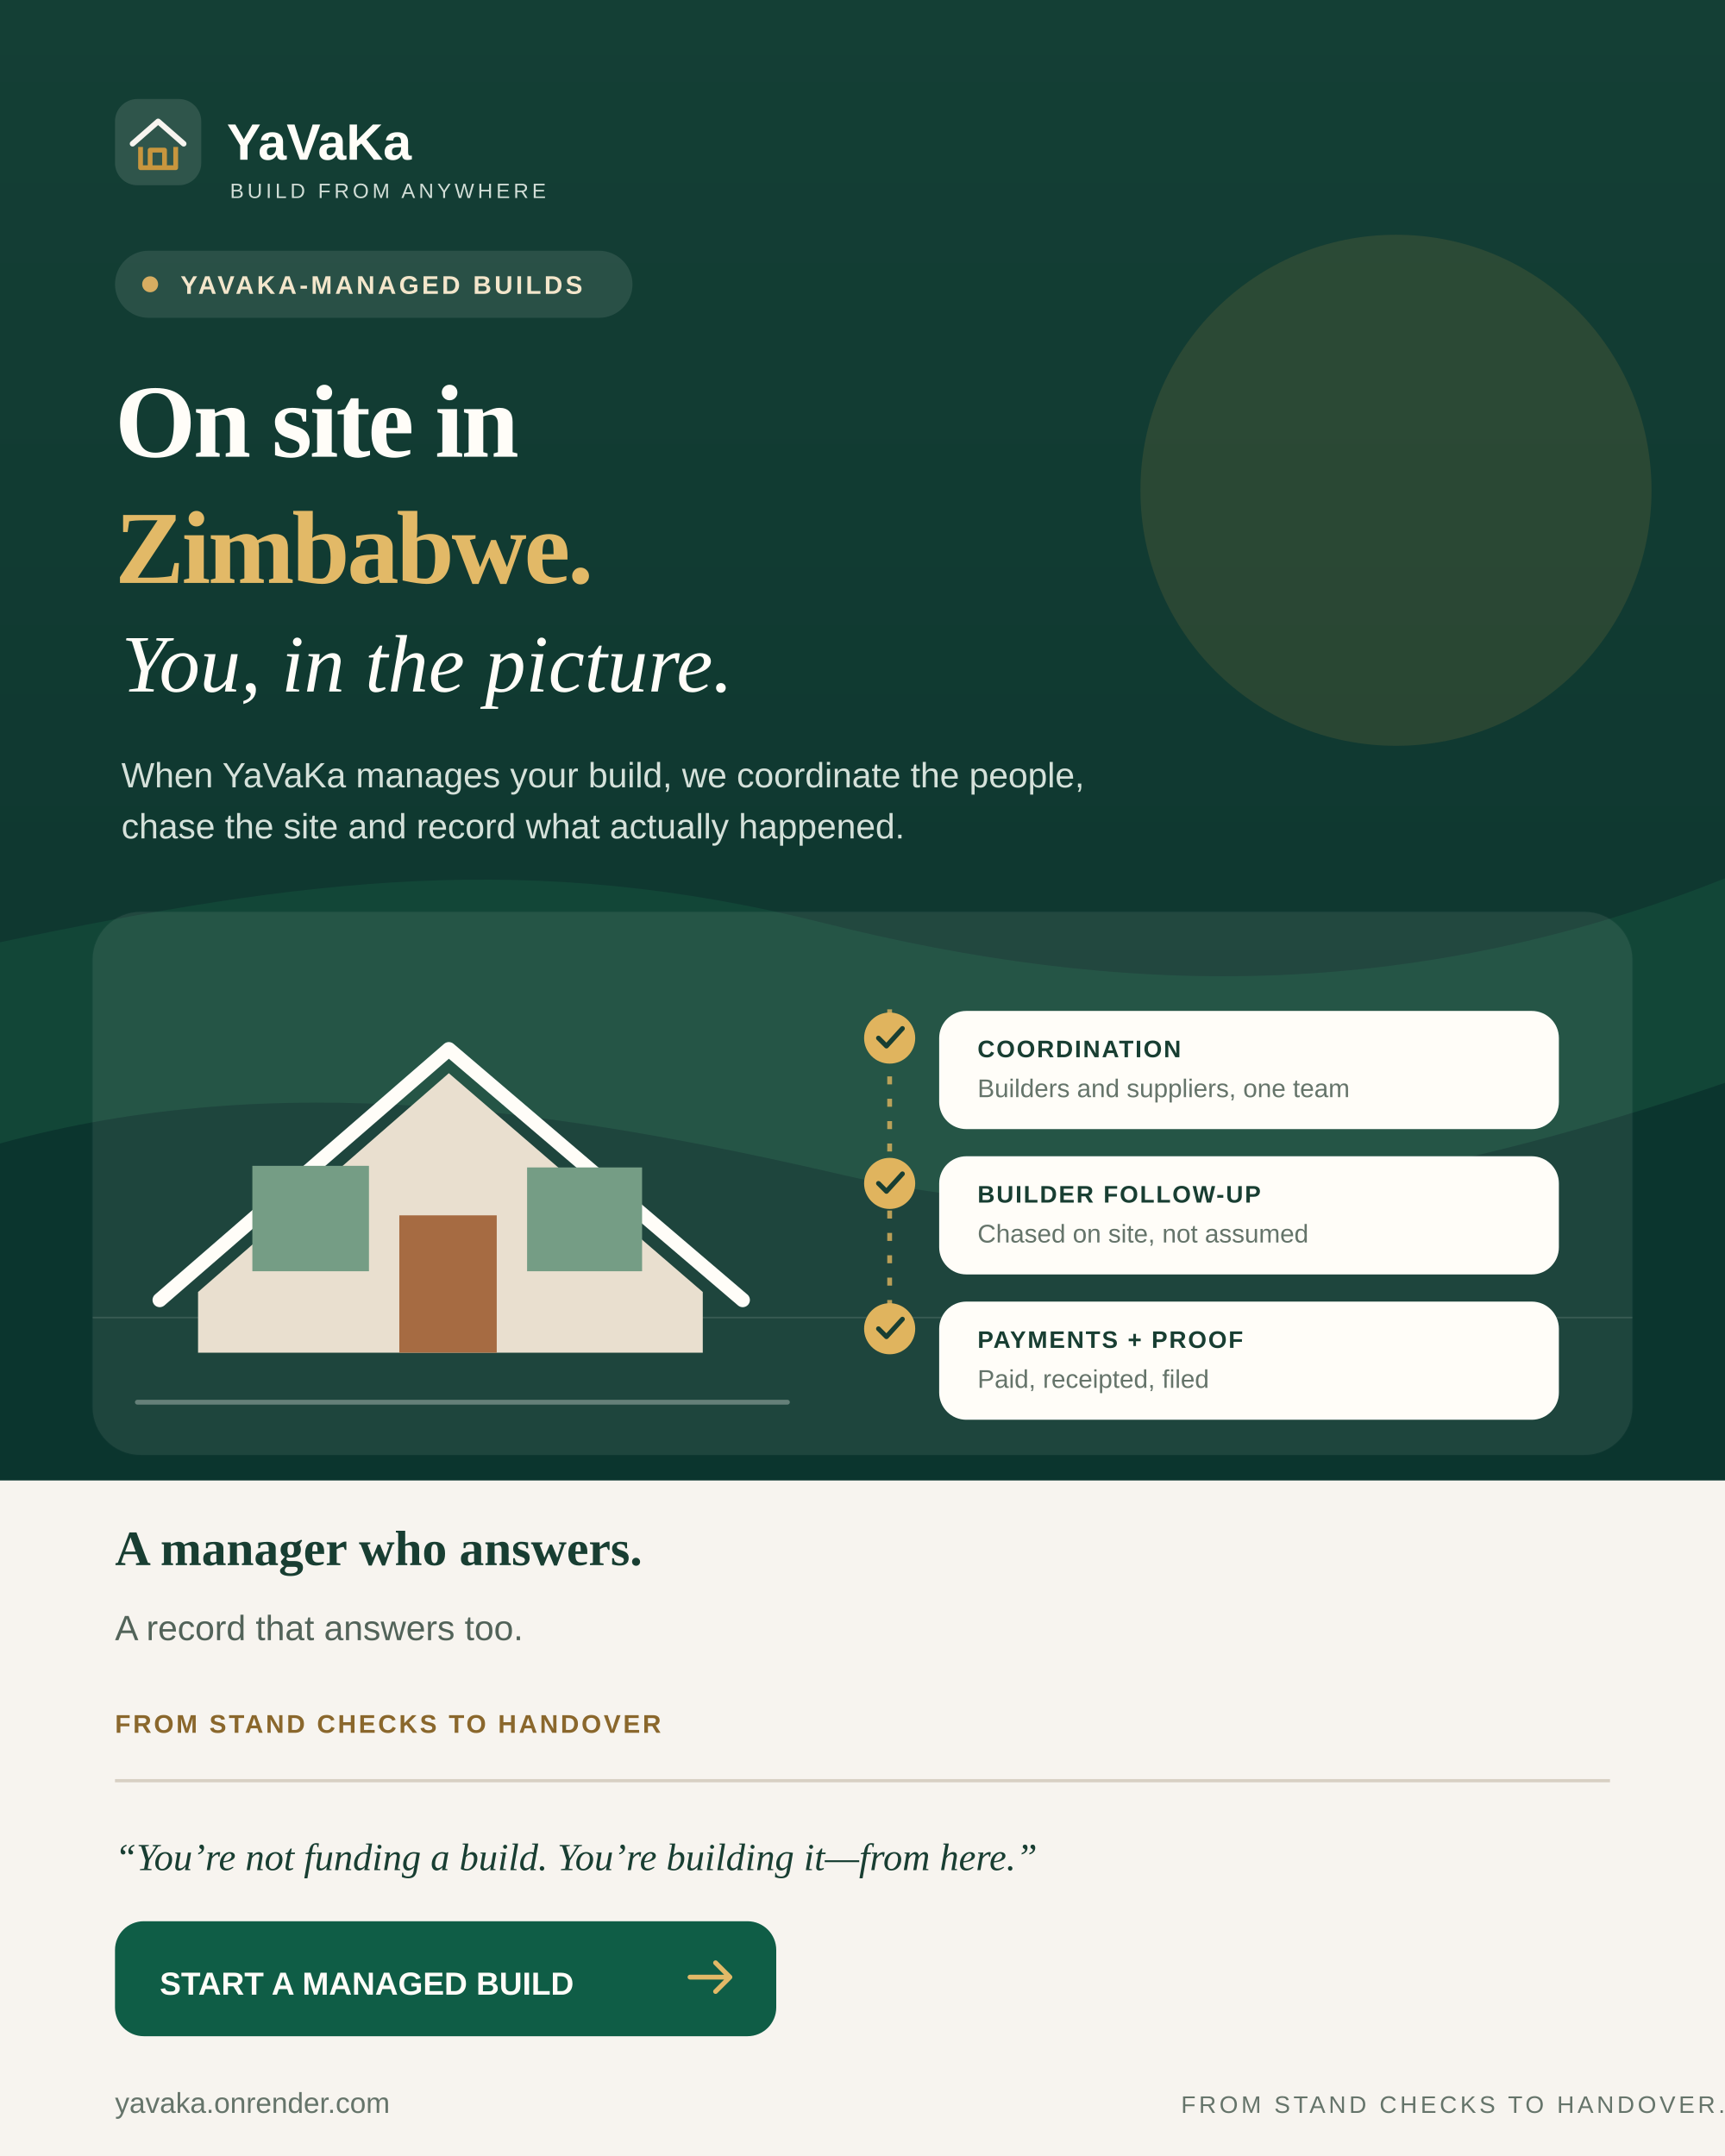
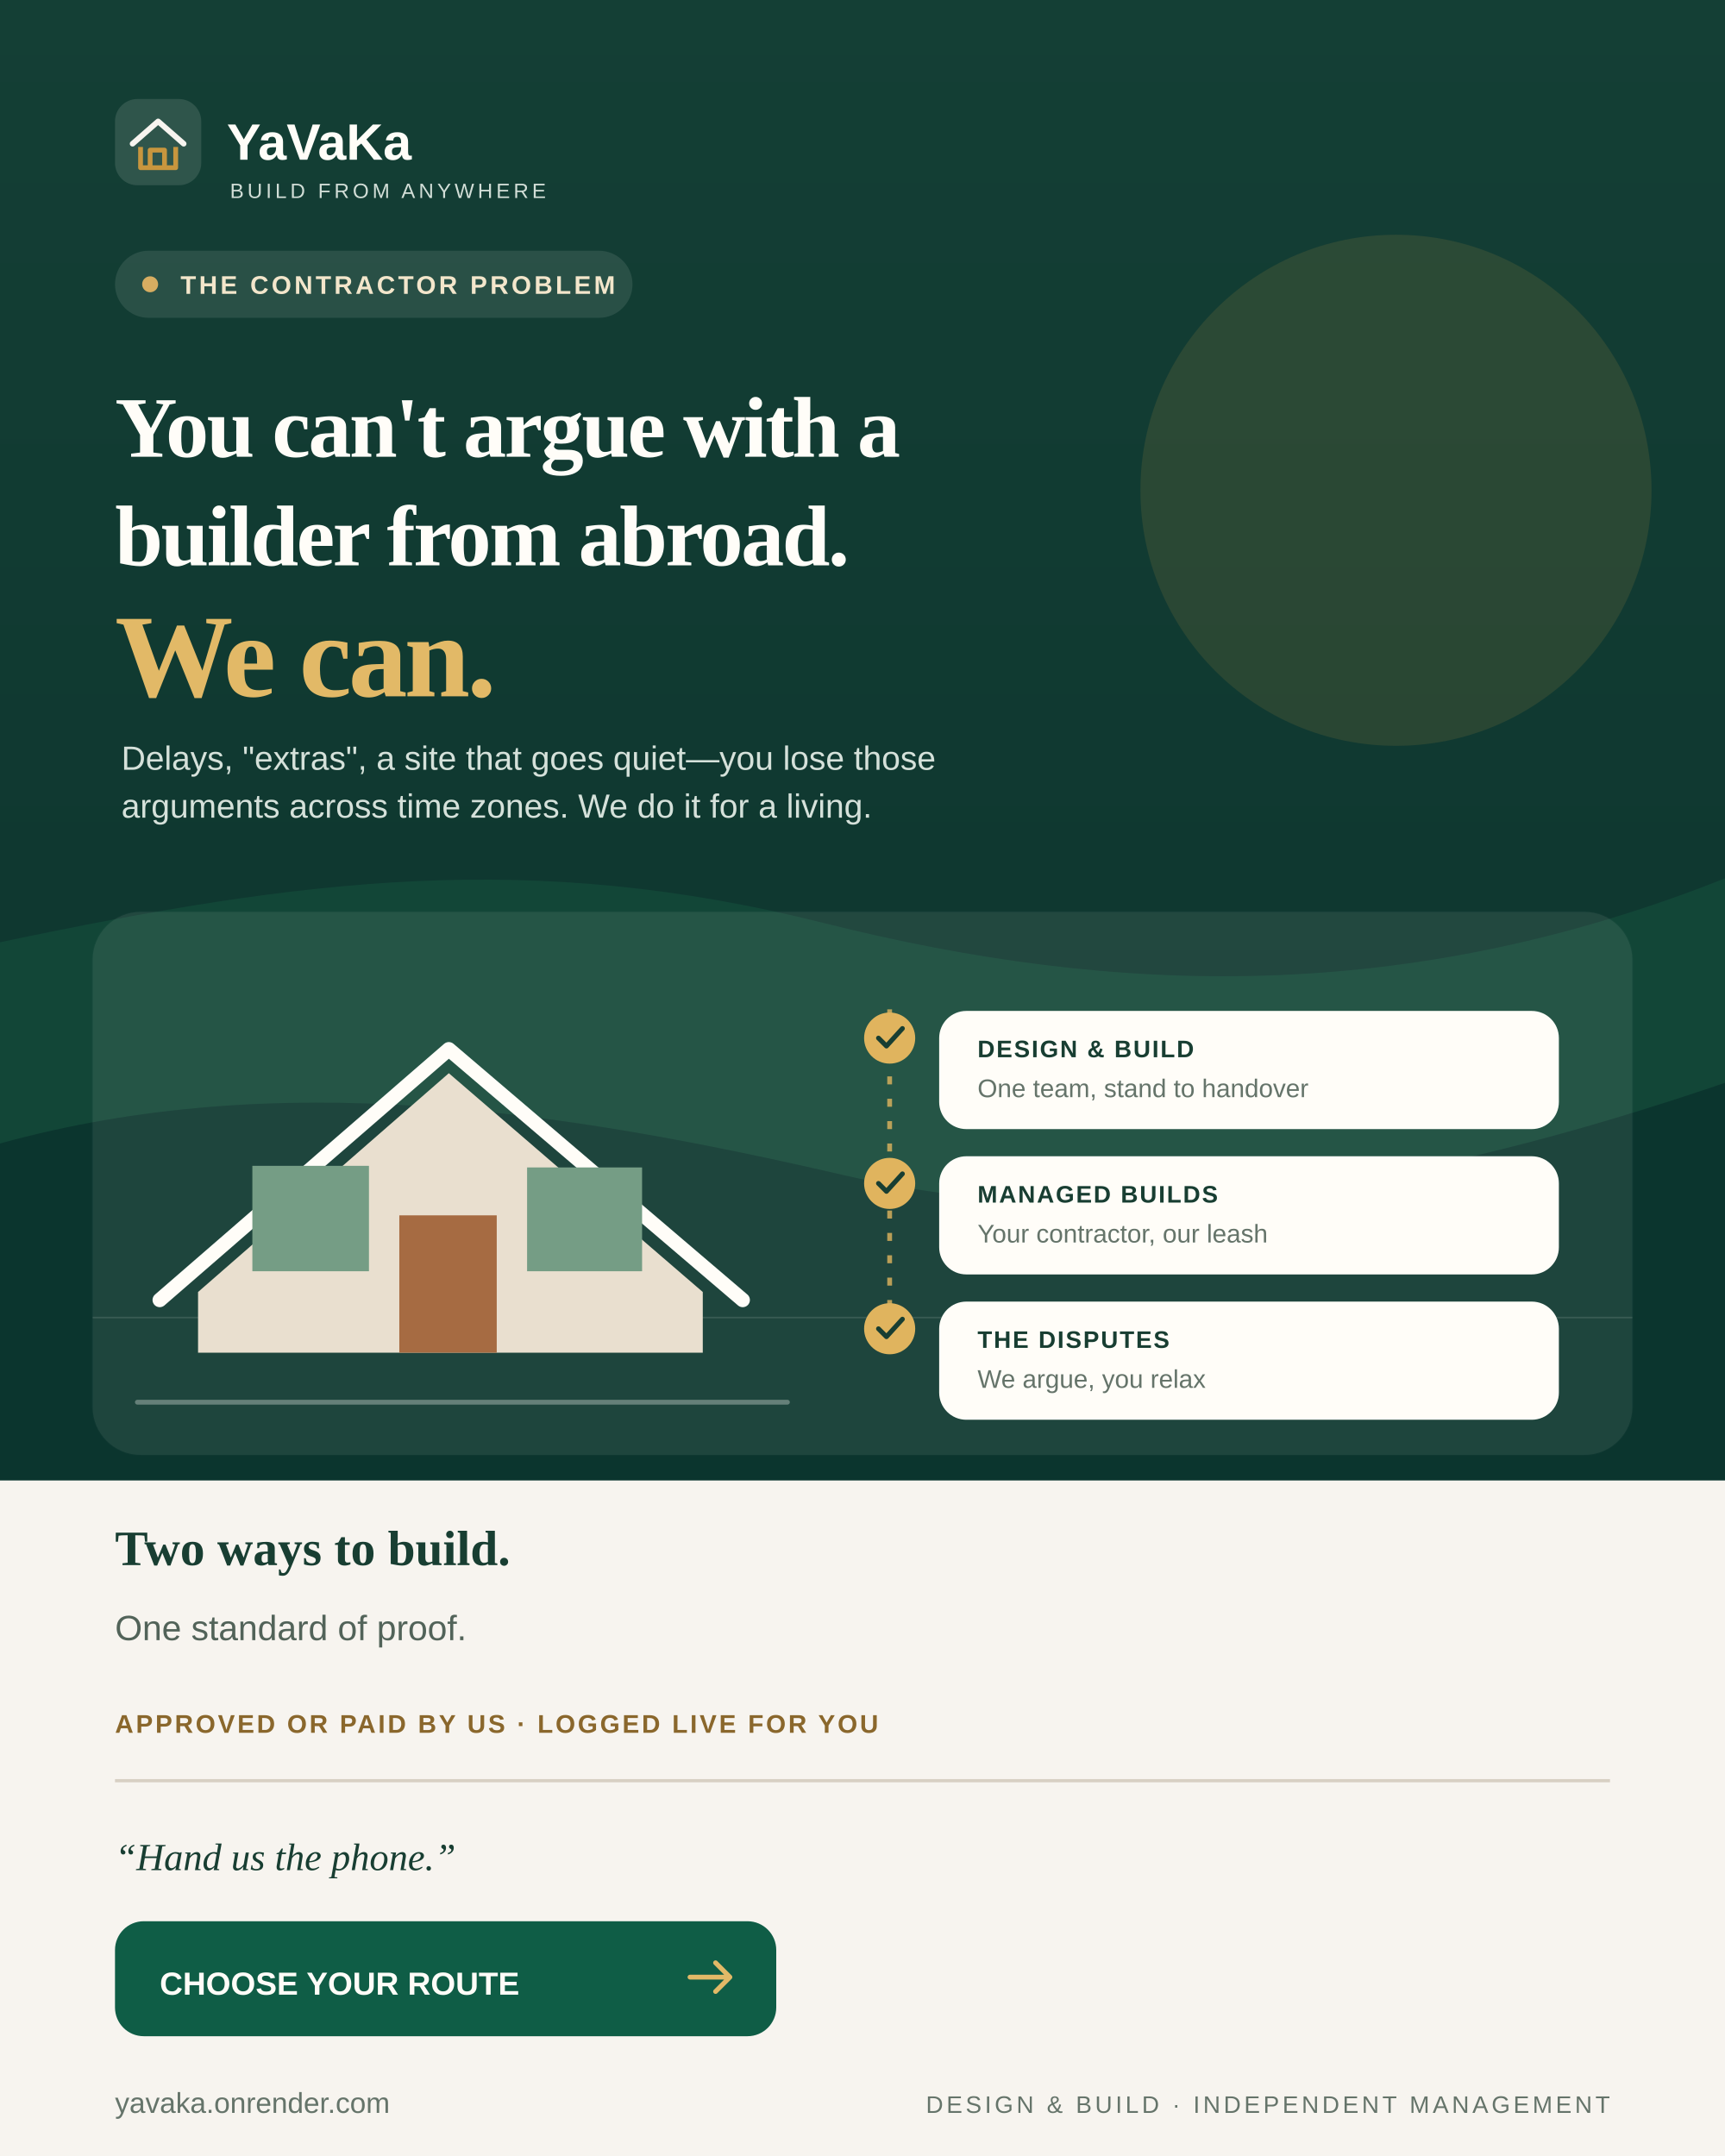
<svg xmlns="http://www.w3.org/2000/svg" width="1080" height="1350" viewBox="0 0 1080 1350" role="img" aria-labelledby="title desc">
  <defs>
    <linearGradient id="night" x1="0" y1="0" x2="0" y2="1">
      <stop offset="0" stop-color="#143f35" />
      <stop offset="1" stop-color="#082e29" />
    </linearGradient>
    <linearGradient id="ground" x1="0" y1="0" x2="1" y2="0">
      <stop offset="0" stop-color="#c8963e" />
      <stop offset="1" stop-color="#e0b45e" />
    </linearGradient>
  </defs>
  <rect width="1080" height="1350" fill="url(#night)" />
  <circle cx="874" cy="307" r="160" fill="#c8963e" opacity=".14" />
  <path d="M0 590c190-40 333-58 516-12s365 51 564-28v239H0Z" fill="#124637" />
  <path d="M0 716c174-48 352-21 529 20s367 5 551-58v294H0Z" fill="#0b352e" />
  <path d="M0 927h1080v423H0Z" fill="#f7f4ef" />
  <g transform="translate(72 62)">
    <rect width="54" height="54" rx="14" fill="#fffdf8" opacity=".12" />
    <path d="m11 28 16-14 16 14" fill="none" stroke="#f7f4ef" stroke-width="3.5" stroke-linecap="round" stroke-linejoin="round" />
    <path d="M16 30v13h22V30M22 43V32h9v11" fill="none" stroke="#c8963e" stroke-width="3" stroke-linejoin="round" />
    <text x="70" y="38" fill="#fffdf8" font-family="Arial, Helvetica, sans-serif" font-size="32" font-weight="700">YaVaKa</text>
    <text x="72" y="62" fill="#d2ded7" font-family="Arial, Helvetica, sans-serif" font-size="13" letter-spacing="2.2">BUILD FROM ANYWHERE</text>
  </g>
  <g transform="translate(72 157)">
    <rect width="324" height="42" rx="21" fill="#fffdf8" opacity=".1" />
    <circle cx="22" cy="21" r="5" fill="#d7ad61" />
-     <text x="41" y="27" fill="#f3e6cb" font-family="Arial, Helvetica, sans-serif" font-size="16" font-weight="700" letter-spacing="1.8">YAVAKA-MANAGED BUILDS</text>
+     <text x="41" y="27" fill="#f3e6cb" font-family="Arial, Helvetica, sans-serif" font-size="16" font-weight="700" letter-spacing="1.8">THE CONTRACTOR PROBLEM</text>
  </g>
-   <text x="72" y="286" fill="#fffdf8" font-family="Georgia, 'Times New Roman', serif" font-size="65" font-weight="700" letter-spacing="-1.6">
-     <tspan x="72" dy="0">On site in</tspan>
-     <tspan x="72" dy="79" fill="#e2b967">Zimbabwe.</tspan>
+   <text x="72" y="286" fill="#fffdf8" font-family="Georgia, 'Times New Roman', serif" font-size="54" font-weight="700" letter-spacing="-1.3">
+     <tspan x="72" dy="0">You can't argue with a</tspan>
+     <tspan x="72" dy="68">builder from abroad.</tspan>
  </text>
-   <text x="76" y="433" fill="#fffdf8" font-family="Georgia, 'Times New Roman', serif" font-size="51" font-style="italic">You, in the picture.</text>
-   <text x="76" y="493" fill="#d5e1da" font-family="Arial, Helvetica, sans-serif" font-size="22">
-     <tspan x="76" dy="0">When YaVaKa manages your build, we coordinate the people,</tspan>
-     <tspan x="76" dy="32">chase the site and record what actually happened.</tspan>
+   <text x="72" y="436" fill="#e2b967" font-family="Georgia, 'Times New Roman', serif" font-size="74" font-weight="700" letter-spacing="-2">We can.</text>
+   <text x="76" y="482" fill="#d5e1da" font-family="Arial, Helvetica, sans-serif" font-size="21">
+     <tspan x="76" dy="0">Delays, "extras", a site that goes quiet—you lose those</tspan>
+     <tspan x="76" dy="30">arguments across time zones. We do it for a living.</tspan>
  </text>
  <g transform="translate(58 571)">
    <rect width="964" height="340" rx="30" fill="#fffdf8" opacity=".08" stroke="#fffdf8" stroke-opacity=".18" />
    <path d="M0 254h964" stroke="#fffdf8" stroke-opacity=".12" />
    <path d="m66 238 157-137 159 137v38H66Z" fill="#e9dfcf" />
    <path d="m42 243 181-157 184 157" fill="none" stroke="#fffdf8" stroke-width="9" stroke-linecap="round" stroke-linejoin="round" />
    <path d="M100 225v-66h73v66m99 0v-65h72v65" fill="#759d85" />
    <path d="M192 276v-86h61v86" fill="#a66b42" />
    <path d="M64 278h335" stroke="url(#ground)" stroke-width="7" stroke-linecap="round" />
    <path d="M28 307h407" stroke="#fffdf8" stroke-opacity=".32" stroke-width="3" stroke-linecap="round" />
    <path d="M499 61v205" stroke="#e0b45e" stroke-width="3" stroke-dasharray="5 9" opacity=".8" />
    <g transform="translate(470 62)">
      <circle cx="29" cy="17" r="16" fill="#e0b45e" />
      <path d="m22 17 5 5 10-11" fill="none" stroke="#183e32" stroke-width="3" stroke-linecap="round" stroke-linejoin="round" />
      <rect x="60" y="0" width="388" height="74" rx="17" fill="#fffdf8" />
-       <text x="84" y="29" fill="#183e32" font-family="Arial, Helvetica, sans-serif" font-size="15" font-weight="700" letter-spacing="1">COORDINATION</text>
-       <text x="84" y="54" fill="#65746a" font-family="Arial, Helvetica, sans-serif" font-size="16">Builders and suppliers, one team</text>
+       <text x="84" y="29" fill="#183e32" font-family="Arial, Helvetica, sans-serif" font-size="15" font-weight="700" letter-spacing="1">DESIGN &amp; BUILD</text>
+       <text x="84" y="54" fill="#65746a" font-family="Arial, Helvetica, sans-serif" font-size="16">One team, stand to handover</text>
    </g>
    <g transform="translate(470 153)">
      <circle cx="29" cy="17" r="16" fill="#e0b45e" />
      <path d="m22 17 5 5 10-11" fill="none" stroke="#183e32" stroke-width="3" stroke-linecap="round" stroke-linejoin="round" />
      <rect x="60" y="0" width="388" height="74" rx="17" fill="#fffdf8" />
-       <text x="84" y="29" fill="#183e32" font-family="Arial, Helvetica, sans-serif" font-size="15" font-weight="700" letter-spacing="1">BUILDER FOLLOW-UP</text>
-       <text x="84" y="54" fill="#65746a" font-family="Arial, Helvetica, sans-serif" font-size="16">Chased on site, not assumed</text>
+       <text x="84" y="29" fill="#183e32" font-family="Arial, Helvetica, sans-serif" font-size="15" font-weight="700" letter-spacing="1">MANAGED BUILDS</text>
+       <text x="84" y="54" fill="#65746a" font-family="Arial, Helvetica, sans-serif" font-size="16">Your contractor, our leash</text>
    </g>
    <g transform="translate(470 244)">
      <circle cx="29" cy="17" r="16" fill="#e0b45e" />
      <path d="m22 17 5 5 10-11" fill="none" stroke="#183e32" stroke-width="3" stroke-linecap="round" stroke-linejoin="round" />
      <rect x="60" y="0" width="388" height="74" rx="17" fill="#fffdf8" />
-       <text x="84" y="29" fill="#183e32" font-family="Arial, Helvetica, sans-serif" font-size="15" font-weight="700" letter-spacing="1">PAYMENTS + PROOF</text>
-       <text x="84" y="54" fill="#65746a" font-family="Arial, Helvetica, sans-serif" font-size="16">Paid, receipted, filed</text>
+       <text x="84" y="29" fill="#183e32" font-family="Arial, Helvetica, sans-serif" font-size="15" font-weight="700" letter-spacing="1">THE DISPUTES</text>
+       <text x="84" y="54" fill="#65746a" font-family="Arial, Helvetica, sans-serif" font-size="16">We argue, you relax</text>
    </g>
  </g>
  <g transform="translate(72 980)">
-     <text x="0" y="0" fill="#183e32" font-family="Georgia, 'Times New Roman', serif" font-size="31" font-weight="700">A manager who answers.</text>
-     <text x="0" y="47" fill="#526359" font-family="Arial, Helvetica, sans-serif" font-size="22">A record that answers too.</text>
-     <text x="0" y="105" fill="#8a672c" font-family="Arial, Helvetica, sans-serif" font-size="16" font-weight="700" letter-spacing="1.5">FROM STAND CHECKS TO HANDOVER</text>
+     <text x="0" y="0" fill="#183e32" font-family="Georgia, 'Times New Roman', serif" font-size="31" font-weight="700">Two ways to build.</text>
+     <text x="0" y="47" fill="#526359" font-family="Arial, Helvetica, sans-serif" font-size="22">One standard of proof.</text>
+     <text x="0" y="105" fill="#8a672c" font-family="Arial, Helvetica, sans-serif" font-size="16" font-weight="700" letter-spacing="1.5">APPROVED OR PAID BY US · LOGGED LIVE FOR YOU</text>
    <path d="M0 135h936" stroke="#d8d0c3" stroke-width="2" />
-     <text x="0" y="191" fill="#183e32" font-family="Georgia, 'Times New Roman', serif" font-size="24" font-style="italic">“You’re not funding a build. You’re building it—from here.”</text>
+     <text x="0" y="191" fill="#183e32" font-family="Georgia, 'Times New Roman', serif" font-size="24" font-style="italic">“Hand us the phone.”</text>
    <rect x="0" y="223" width="414" height="72" rx="18" fill="#0f5d46" />
-     <text x="28" y="269" fill="#fffdf8" font-family="Arial, Helvetica, sans-serif" font-size="20" font-weight="700">START A MANAGED BUILD</text>
+     <text x="28" y="269" fill="#fffdf8" font-family="Arial, Helvetica, sans-serif" font-size="20" font-weight="700">CHOOSE YOUR ROUTE</text>
    <path d="M360 258h25m-9-9 9 9-9 9" fill="none" stroke="#e2b967" stroke-width="3" stroke-linecap="round" stroke-linejoin="round" />
    <text x="0" y="343" fill="#65746a" font-family="Arial, Helvetica, sans-serif" font-size="18">yavaka.onrender.com</text>
-     <text x="1008" y="343" fill="#65746a" font-family="Arial, Helvetica, sans-serif" font-size="15" text-anchor="end" letter-spacing="2">FROM STAND CHECKS TO HANDOVER.</text>
+     <text x="936" y="343" fill="#65746a" font-family="Arial, Helvetica, sans-serif" font-size="15" text-anchor="end" letter-spacing="2">DESIGN &amp; BUILD · INDEPENDENT MANAGEMENT</text>
  </g>
</svg>
